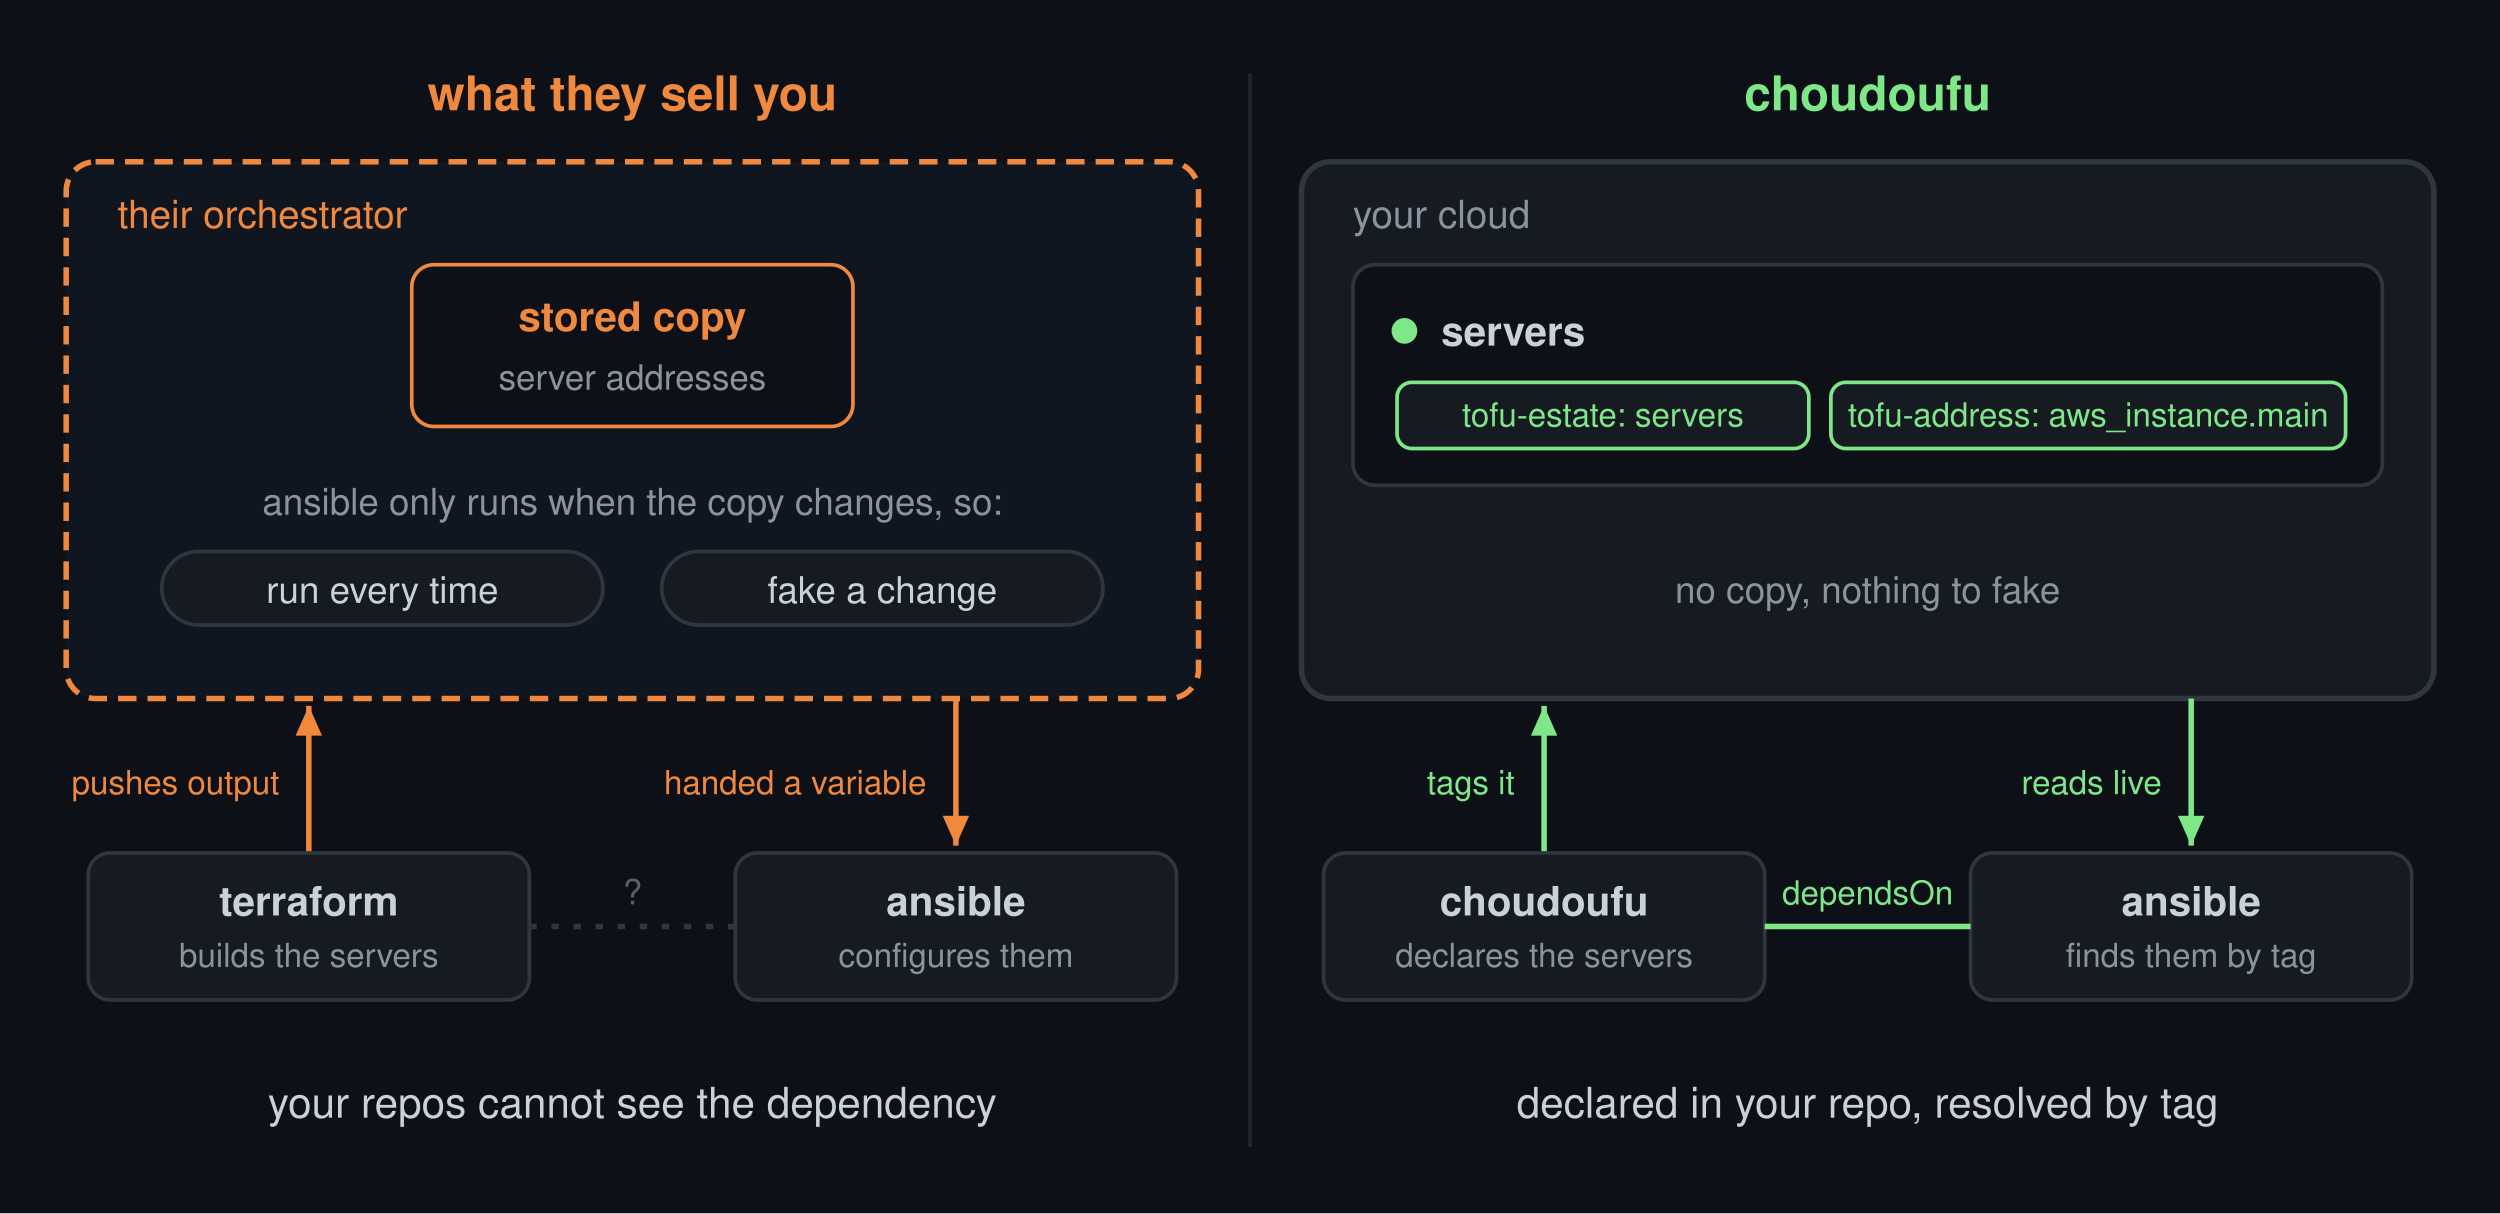
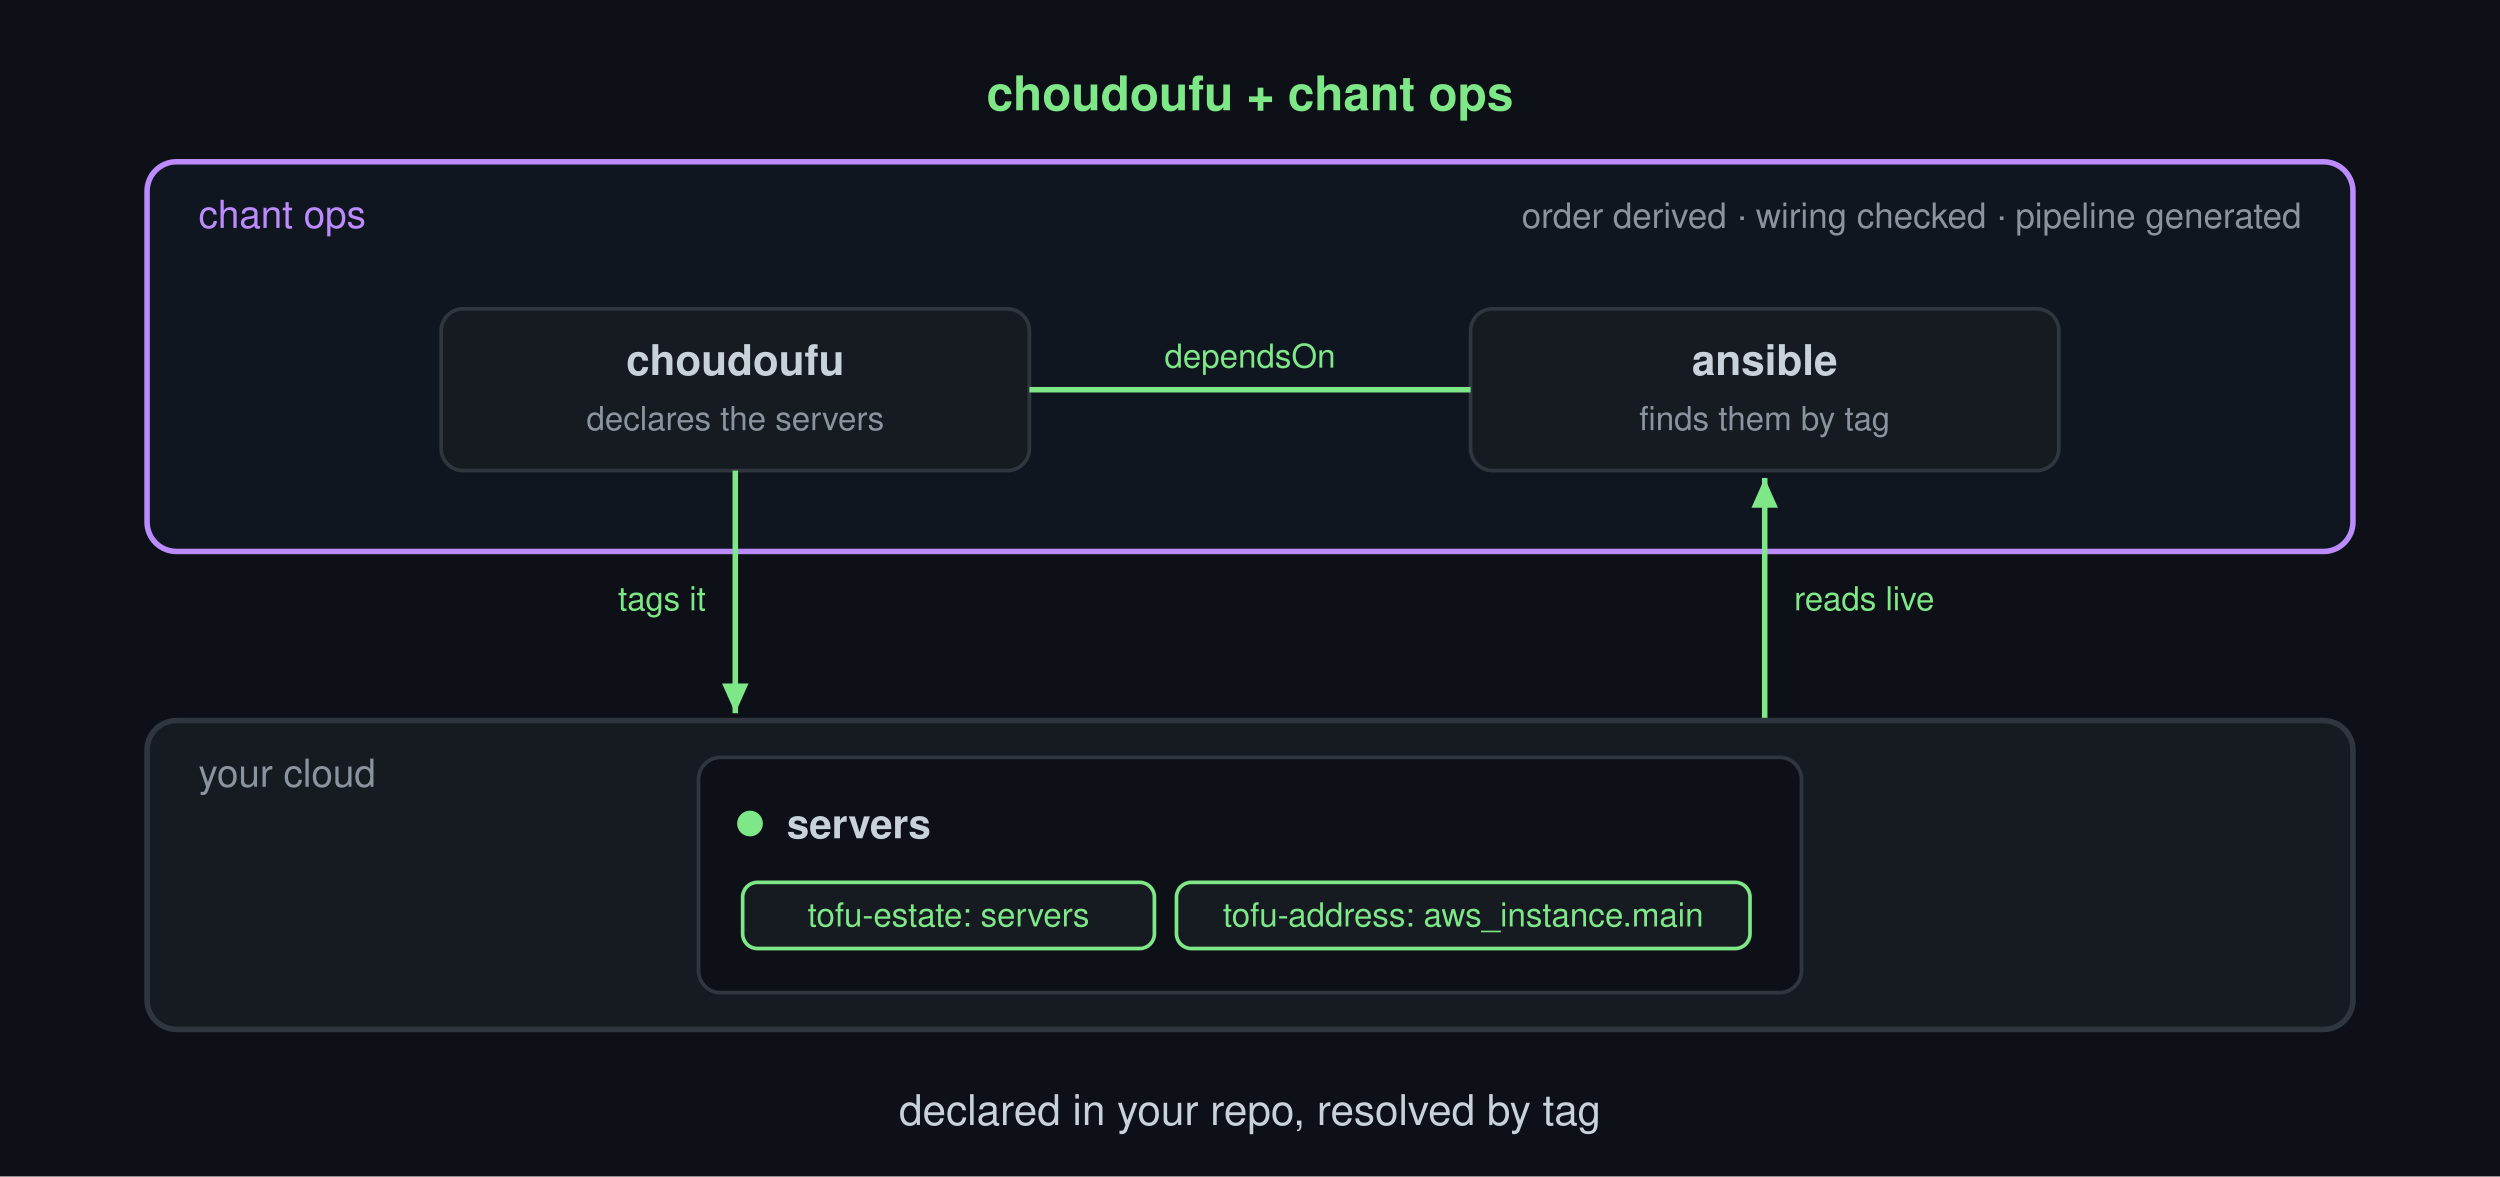
- <svg xmlns="http://www.w3.org/2000/svg" viewBox="0 0 680 330" style="max-width:660px;display:block;margin:0 auto" font-family="-apple-system, Segoe UI, Helvetica, Arial, sans-serif">
-   <rect x="0" y="0" width="680" height="330" fill="#0d1117" />
+ <svg xmlns="http://www.w3.org/2000/svg" viewBox="0 0 680 320" style="max-width:660px;display:block;margin:0 auto" font-family="-apple-system, Segoe UI, Helvetica, Arial, sans-serif">
+   <rect x="0" y="0" width="680" height="320" fill="#0d1117" />
  <defs>
-     <marker id="a" viewBox="0 0 10 10" refX="9" refY="5" markerWidth="6" markerHeight="6" orient="auto">
-       <path d="M0,1 L9,5 L0,9 z" fill="#57606a" />
-     </marker>
    <marker id="ag" viewBox="0 0 10 10" refX="9" refY="5" markerWidth="6" markerHeight="6" orient="auto">
      <path d="M0,1 L9,5 L0,9 z" fill="#7ee787" />
    </marker>
-     <marker id="ao" viewBox="0 0 10 10" refX="9" refY="5" markerWidth="6" markerHeight="6" orient="auto">
-       <path d="M0,1 L9,5 L0,9 z" fill="#f0883e" />
-     </marker>
  </defs>
-   <text x="172" y="30" font-size="13" font-weight="700" fill="#f0883e" text-anchor="middle">what they sell you</text>
-   <rect x="18" y="44" width="308" height="146" rx="8" fill="#10161f" stroke="#f0883e" stroke-width="1.5" stroke-dasharray="5 3" />
-   <text x="32" y="62" font-size="10.5" fill="#f0883e">their orchestrator</text>
-   <rect x="112" y="72" width="120" height="44" rx="6" fill="#0d1117" stroke="#f0883e" />
-   <text x="172" y="90" font-size="11" font-weight="700" fill="#f0883e" text-anchor="middle">stored copy</text>
-   <text x="172" y="106" font-size="9.5" fill="#8b949e" text-anchor="middle">server addresses</text>
-   <text x="172" y="140" font-size="10" fill="#8b949e" text-anchor="middle">ansible only runs when the copy changes, so:</text>
-   <rect x="44" y="150" width="120" height="20" rx="10" fill="#161b22" stroke="#30363d" />
-   <text x="104" y="164" font-size="10" fill="#c9d1d9" text-anchor="middle">run every time</text>
-   <rect x="180" y="150" width="120" height="20" rx="10" fill="#161b22" stroke="#30363d" />
-   <text x="240" y="164" font-size="10" fill="#c9d1d9" text-anchor="middle">fake a change</text>
-   <line x1="84" y1="232" x2="84" y2="192" stroke="#f0883e" stroke-width="1.5" marker-end="url(#ao)" />
-   <text x="76" y="216" font-size="9" fill="#f0883e" text-anchor="end">pushes output</text>
-   <line x1="260" y1="190" x2="260" y2="230" stroke="#f0883e" stroke-width="1.5" marker-end="url(#ao)" />
-   <text x="252" y="216" font-size="9" fill="#f0883e" text-anchor="end">handed a variable</text>
-   <rect x="24" y="232" width="120" height="40" rx="6" fill="#161b22" stroke="#30363d" />
-   <text x="84" y="249" font-size="11" font-weight="700" fill="#c9d1d9" text-anchor="middle">terraform</text>
-   <text x="84" y="263" font-size="9" fill="#8b949e" text-anchor="middle">builds the servers</text>
-   <rect x="200" y="232" width="120" height="40" rx="6" fill="#161b22" stroke="#30363d" />
-   <text x="260" y="249" font-size="11" font-weight="700" fill="#c9d1d9" text-anchor="middle">ansible</text>
-   <text x="260" y="263" font-size="9" fill="#8b949e" text-anchor="middle">configures them</text>
-   <line x1="144" y1="252" x2="200" y2="252" stroke="#30363d" stroke-width="1.5" stroke-dasharray="2 4" />
-   <text x="172" y="246" font-size="9.5" fill="#57606a" text-anchor="middle">?</text>
-   <text x="172" y="304" font-size="11.5" fill="#c9d1d9" text-anchor="middle">your repos cannot see the dependency</text>
-   <line x1="340" y1="20" x2="340" y2="312" stroke="#21262d" stroke-width="1" />
-   <text x="508" y="30" font-size="13" font-weight="700" fill="#7ee787" text-anchor="middle">choudoufu</text>
-   <rect x="354" y="44" width="308" height="146" rx="8" fill="#161b22" stroke="#30363d" stroke-width="1.5" />
-   <text x="368" y="62" font-size="10.5" fill="#8b949e">your cloud</text>
-   <rect x="368" y="72" width="280" height="60" rx="6" fill="#0d1117" stroke="#30363d" />
-   <circle cx="382" cy="90" r="3.5" fill="#7ee787" />
-   <text x="392" y="94" font-size="11" font-weight="700" fill="#c9d1d9">servers</text>
-   <rect x="380" y="104" width="112" height="18" rx="4" fill="#161b22" stroke="#7ee787" />
-   <text x="436" y="116" font-size="9" fill="#7ee787" text-anchor="middle">tofu-estate: servers</text>
-   <rect x="498" y="104" width="140" height="18" rx="4" fill="#161b22" stroke="#7ee787" />
-   <text x="568" y="116" font-size="9" fill="#7ee787" text-anchor="middle">tofu-address: aws_instance.main</text>
-   <text x="508" y="164" font-size="10" fill="#8b949e" text-anchor="middle">no copy, nothing to fake</text>
-   <line x1="420" y1="232" x2="420" y2="192" stroke="#7ee787" stroke-width="1.5" marker-end="url(#ag)" />
-   <text x="412" y="216" font-size="9" fill="#7ee787" text-anchor="end">tags it</text>
-   <line x1="596" y1="190" x2="596" y2="230" stroke="#7ee787" stroke-width="1.5" marker-end="url(#ag)" />
-   <text x="588" y="216" font-size="9" fill="#7ee787" text-anchor="end">reads live</text>
-   <rect x="360" y="232" width="120" height="40" rx="6" fill="#161b22" stroke="#30363d" />
-   <text x="420" y="249" font-size="11" font-weight="700" fill="#c9d1d9" text-anchor="middle">choudoufu</text>
-   <text x="420" y="263" font-size="9" fill="#8b949e" text-anchor="middle">declares the servers</text>
-   <rect x="536" y="232" width="120" height="40" rx="6" fill="#161b22" stroke="#30363d" />
-   <text x="596" y="249" font-size="11" font-weight="700" fill="#c9d1d9" text-anchor="middle">ansible</text>
-   <text x="596" y="263" font-size="9" fill="#8b949e" text-anchor="middle">finds them by tag</text>
-   <line x1="480" y1="252" x2="536" y2="252" stroke="#7ee787" stroke-width="1.5" />
-   <text x="508" y="246" font-size="9" fill="#7ee787" text-anchor="middle">dependsOn</text>
-   <text x="508" y="304" font-size="11.5" fill="#c9d1d9" text-anchor="middle">declared in your repo, resolved by tag</text>
+   <text x="340" y="30" font-size="13" font-weight="700" fill="#7ee787" text-anchor="middle">choudoufu + chant ops</text>
+   <rect x="40" y="44" width="600" height="106" rx="8" fill="#10161f" stroke="#bc8cff" stroke-width="1.5" />
+   <text x="54" y="62" font-size="10.5" fill="#bc8cff">chant ops</text>
+   <text x="626" y="62" font-size="9.5" fill="#8b949e" text-anchor="end">order derived · wiring checked · pipeline generated</text>
+   <rect x="120" y="84" width="160" height="44" rx="6" fill="#161b22" stroke="#30363d" />
+   <text x="200" y="102" font-size="11.5" font-weight="700" fill="#c9d1d9" text-anchor="middle">choudoufu</text>
+   <text x="200" y="117" font-size="9" fill="#8b949e" text-anchor="middle">declares the servers</text>
+   <rect x="400" y="84" width="160" height="44" rx="6" fill="#161b22" stroke="#30363d" />
+   <text x="480" y="102" font-size="11.5" font-weight="700" fill="#c9d1d9" text-anchor="middle">ansible</text>
+   <text x="480" y="117" font-size="9" fill="#8b949e" text-anchor="middle">finds them by tag</text>
+   <line x1="280" y1="106" x2="400" y2="106" stroke="#7ee787" stroke-width="1.5" />
+   <text x="340" y="100" font-size="9" fill="#7ee787" text-anchor="middle">dependsOn</text>
+   <line x1="200" y1="128" x2="200" y2="194" stroke="#7ee787" stroke-width="1.5" marker-end="url(#ag)" />
+   <text x="192" y="166" font-size="9" fill="#7ee787" text-anchor="end">tags it</text>
+   <line x1="480" y1="196" x2="480" y2="130" stroke="#7ee787" stroke-width="1.5" marker-end="url(#ag)" />
+   <text x="488" y="166" font-size="9" fill="#7ee787">reads live</text>
+   <rect x="40" y="196" width="600" height="84" rx="8" fill="#161b22" stroke="#30363d" stroke-width="1.5" />
+   <text x="54" y="214" font-size="10.5" fill="#8b949e">your cloud</text>
+   <rect x="190" y="206" width="300" height="64" rx="6" fill="#0d1117" stroke="#30363d" />
+   <circle cx="204" cy="224" r="3.5" fill="#7ee787" />
+   <text x="214" y="228" font-size="11" font-weight="700" fill="#c9d1d9">servers</text>
+   <rect x="202" y="240" width="112" height="18" rx="4" fill="#161b22" stroke="#7ee787" />
+   <text x="258" y="252" font-size="9" fill="#7ee787" text-anchor="middle">tofu-estate: servers</text>
+   <rect x="320" y="240" width="156" height="18" rx="4" fill="#161b22" stroke="#7ee787" />
+   <text x="398" y="252" font-size="9" fill="#7ee787" text-anchor="middle">tofu-address: aws_instance.main</text>
+   <text x="340" y="306" font-size="11.5" fill="#c9d1d9" text-anchor="middle">declared in your repo, resolved by tag</text>
</svg>
